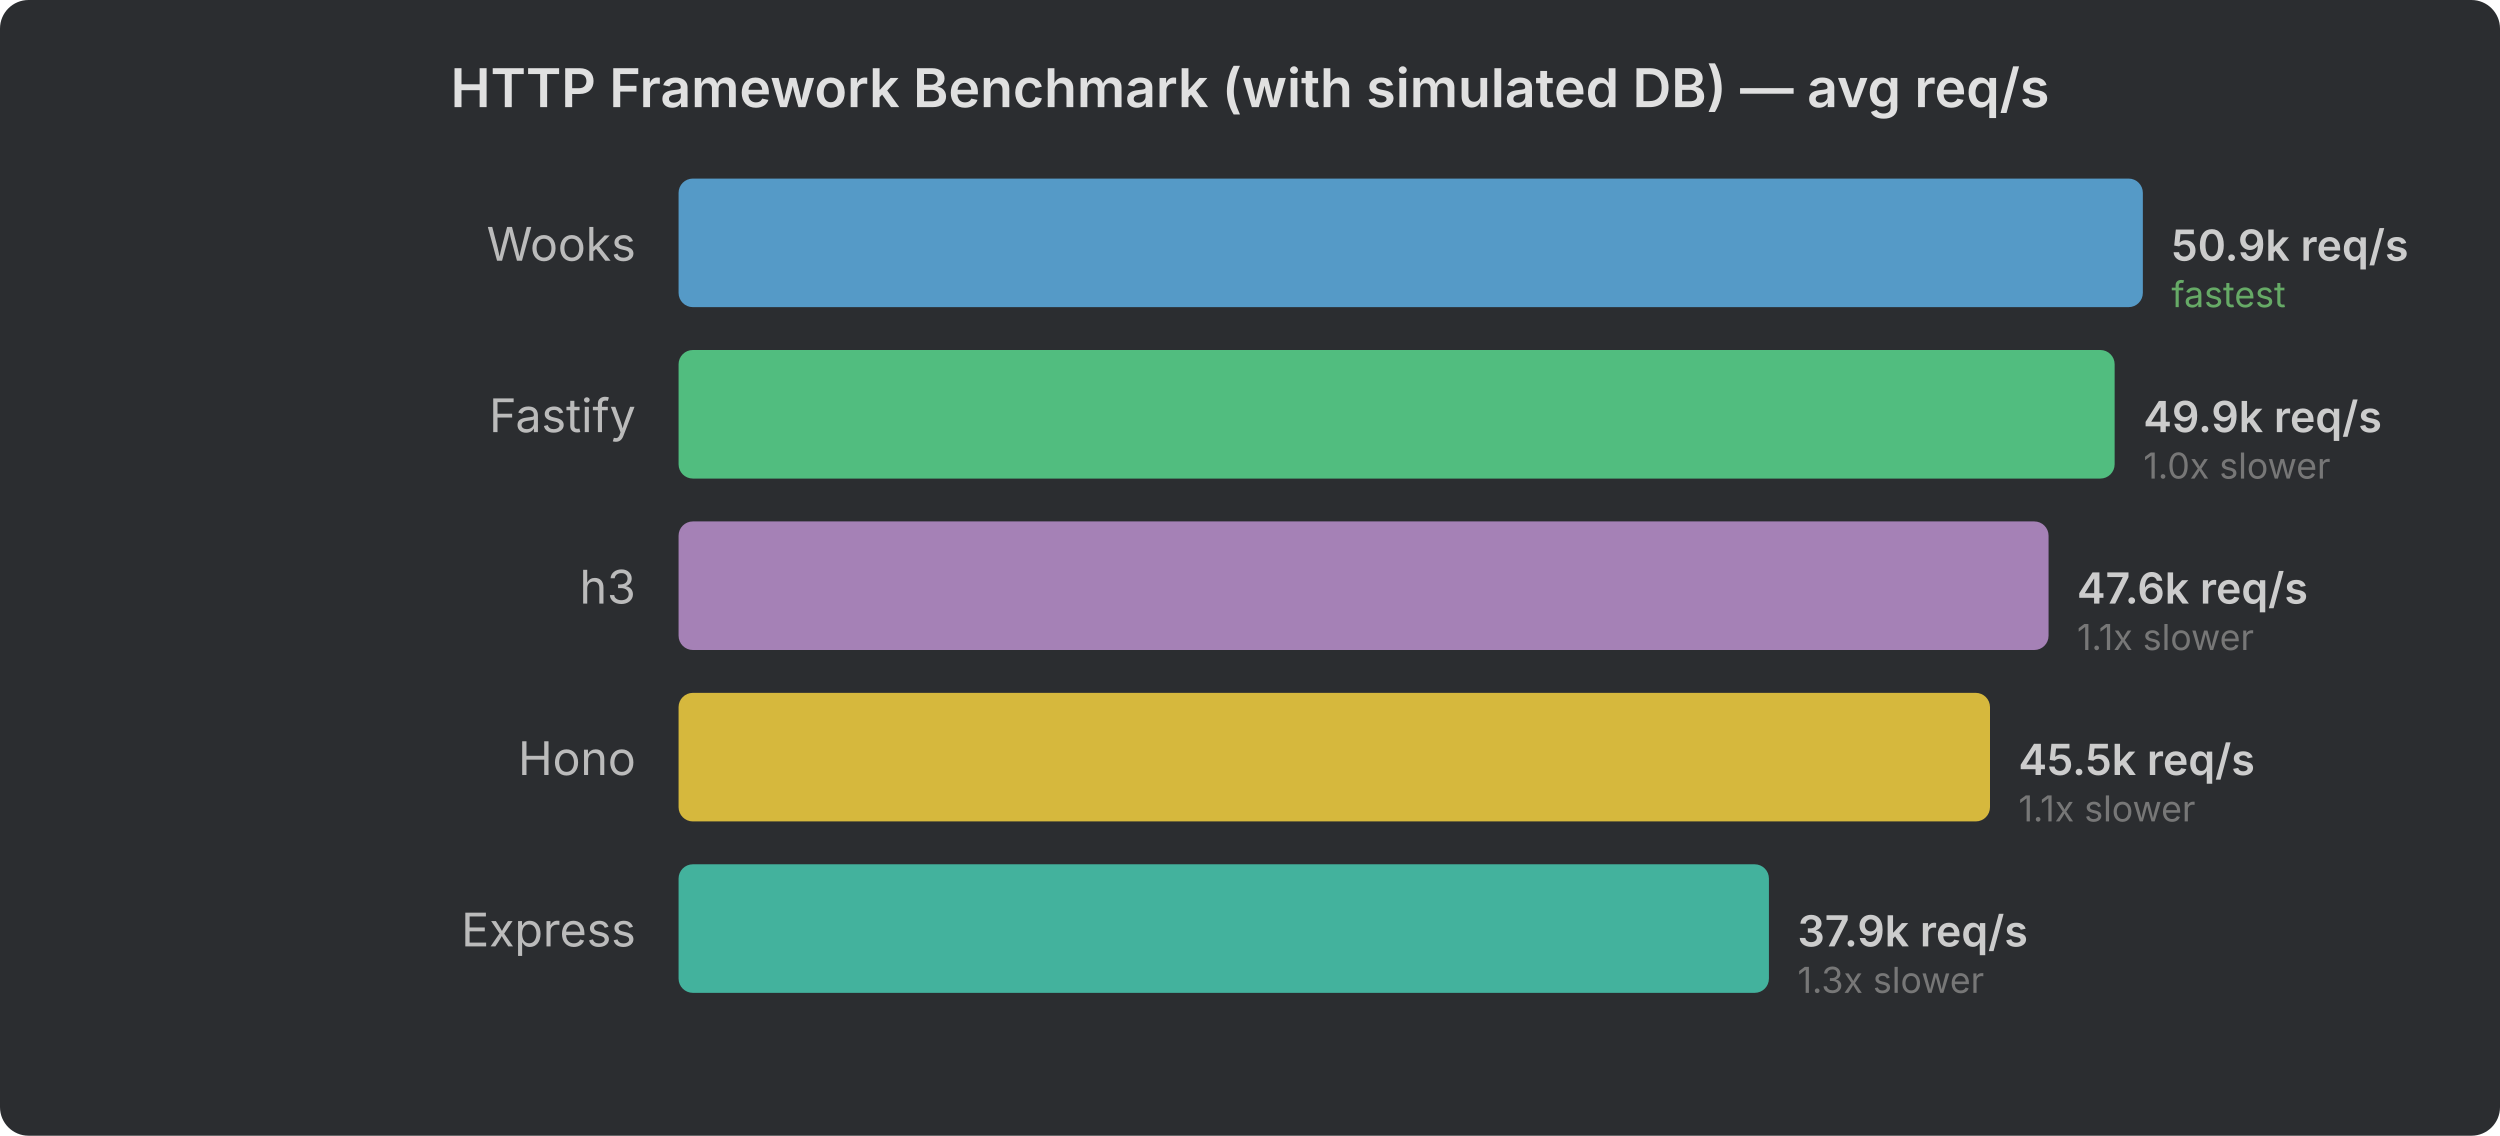
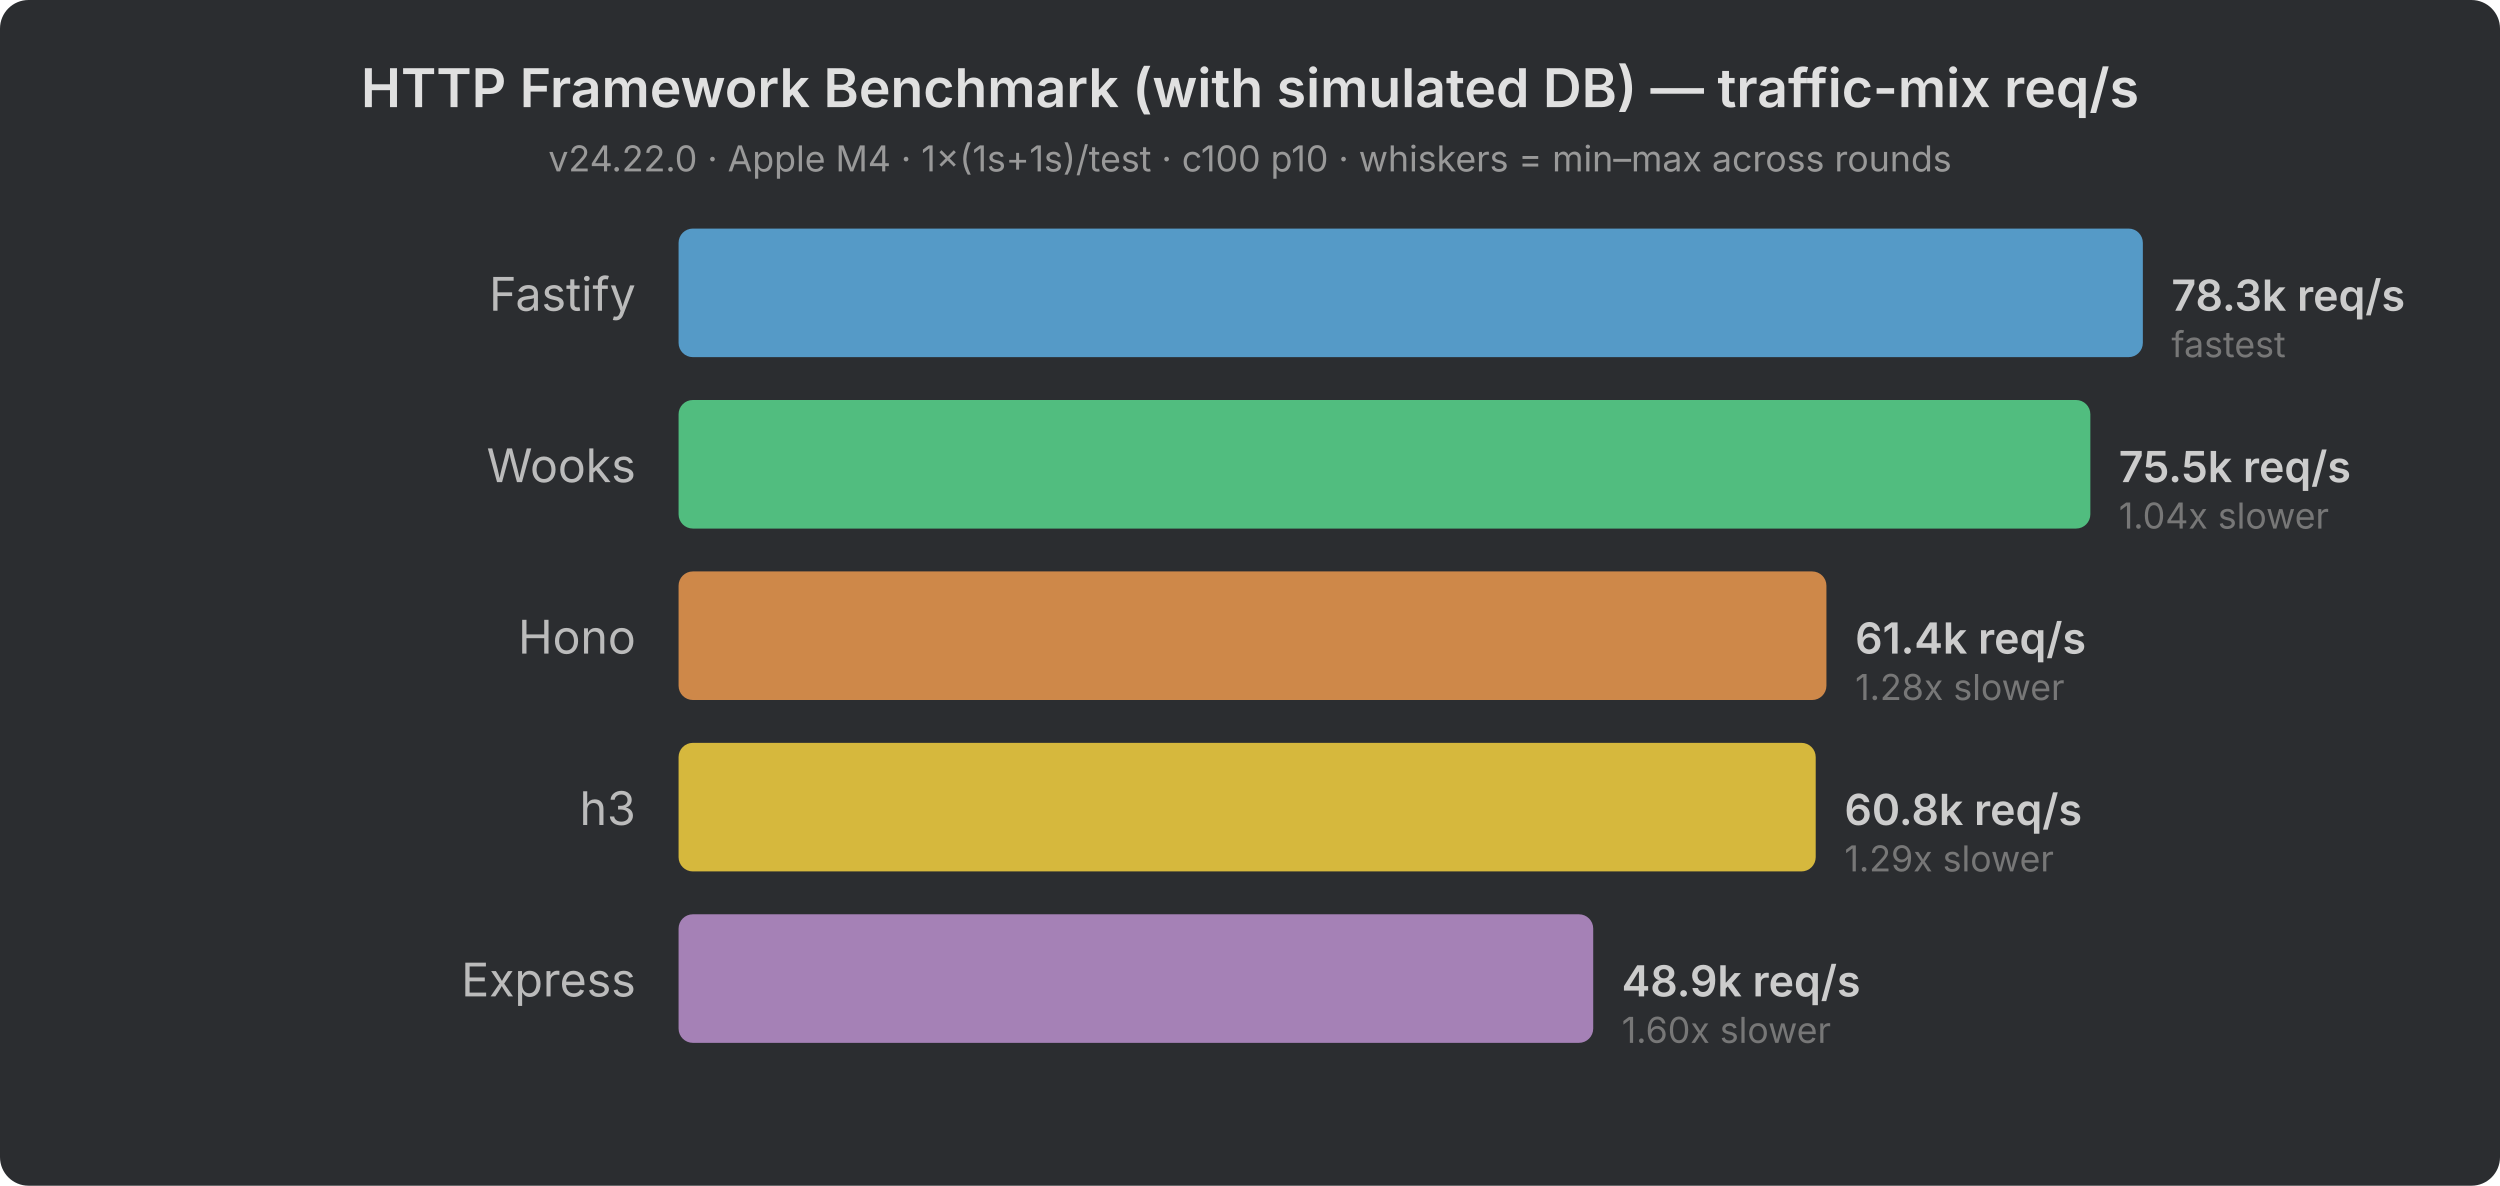
- <svg xmlns="http://www.w3.org/2000/svg" viewBox="0 0 700 318" font-family="system-ui,-apple-system,sans-serif" font-size="12">
-   <rect width="700" height="318" fill="#2b2d30" rx="8" />
-   <text x="350" y="30" text-anchor="middle" font-size="15" font-weight="600" fill="#e0e0e0">HTTP Framework Benchmark (with simulated DB) — avg req/s</text>
-   <text x="178" y="73" text-anchor="end" fill="#bbb" font-size="13" font-weight="400">Wooks</text>
-   <rect x="190" y="50" width="410.0" height="36" fill="#5dade2" rx="4" opacity="0.85" />
-   <text x="608" y="73" fill="#ccc" font-size="12" font-weight="600">50.9k req/s</text>
-   <text x="608" y="86" fill="#6a6" font-size="10">fastest</text>
-   <text x="178" y="121" text-anchor="end" fill="#bbb" font-size="13" font-weight="400">Fastify</text>
-   <rect x="190" y="98" width="402.1" height="36" fill="#58d68d" rx="4" opacity="0.85" />
-   <text x="600.139" y="121" fill="#ccc" font-size="12" font-weight="600">49.9k req/s</text>
-   <text x="600.139" y="134" fill="#777" font-size="10">1.0x slower</text>
-   <text x="178" y="169" text-anchor="end" fill="#bbb" font-size="13" font-weight="400">h3</text>
-   <rect x="190" y="146" width="383.6" height="36" fill="#bb8fce" rx="4" opacity="0.85" />
-   <text x="581.564" y="169" fill="#ccc" font-size="12" font-weight="600">47.6k req/s</text>
-   <text x="581.564" y="182" fill="#777" font-size="10">1.1x slower</text>
-   <text x="178" y="217" text-anchor="end" fill="#bbb" font-size="13" font-weight="400">Hono</text>
-   <rect x="190" y="194" width="367.2" height="36" fill="#f4d03f" rx="4" opacity="0.85" />
-   <text x="565.173" y="217" fill="#ccc" font-size="12" font-weight="600">45.5k req/s</text>
-   <text x="565.173" y="230" fill="#777" font-size="10">1.1x slower</text>
-   <text x="178" y="265" text-anchor="end" fill="#bbb" font-size="13" font-weight="400">Express</text>
-   <rect x="190" y="242" width="305.3" height="36" fill="#48c9b0" rx="4" opacity="0.85" />
-   <text x="503.303" y="265" fill="#ccc" font-size="12" font-weight="600">37.9k req/s</text>
-   <text x="503.303" y="278" fill="#777" font-size="10">1.3x slower</text>
+ <svg xmlns="http://www.w3.org/2000/svg" viewBox="0 0 700 332" font-family="system-ui,-apple-system,sans-serif" font-size="12">
+   <rect width="700" height="332" fill="#2b2d30" rx="8" />
+   <text x="350" y="30" text-anchor="middle" font-size="15" font-weight="600" fill="#e0e0e0">HTTP Framework Benchmark (with simulated DB) — traffic-mix req/s</text>
+   <text x="350" y="48" text-anchor="middle" font-size="10" fill="#999">v24.22.0 · Apple M4 · 1×(1s+1s)/test · c100 p10 · whiskers = min–max across rounds</text>
+   <text x="178" y="87" text-anchor="end" fill="#bbb" font-size="13">Fastify</text>
+   <rect x="190" y="64" width="410.0" height="36" fill="#5dade2" rx="4" opacity="0.85" />
+   <text x="608" y="87" fill="#ccc" font-size="12" font-weight="600">78.3k req/s</text>
+   <text x="608" y="100" fill="#777" font-size="10">fastest</text>
+   <text x="178" y="135" text-anchor="end" fill="#bbb" font-size="13">Wooks</text>
+   <rect x="190" y="112" width="395.3" height="36" fill="#58d68d" rx="4" opacity="0.85" />
+   <text x="593.262" y="135" fill="#ccc" font-size="12" font-weight="600">75.5k req/s</text>
+   <text x="593.262" y="148" fill="#777" font-size="10">1.04x slower</text>
+   <text x="178" y="183" text-anchor="end" fill="#bbb" font-size="13">Hono</text>
+   <rect x="190" y="160" width="321.4" height="36" fill="#eb984e" rx="4" opacity="0.85" />
+   <text x="519.44" y="183" fill="#ccc" font-size="12" font-weight="600">61.4k req/s</text>
+   <text x="519.44" y="196" fill="#777" font-size="10">1.28x slower</text>
+   <text x="178" y="231" text-anchor="end" fill="#bbb" font-size="13">h3</text>
+   <rect x="190" y="208" width="318.4" height="36" fill="#f4d03f" rx="4" opacity="0.85" />
+   <text x="516.442" y="231" fill="#ccc" font-size="12" font-weight="600">60.8k req/s</text>
+   <text x="516.442" y="244" fill="#777" font-size="10">1.29x slower</text>
+   <text x="178" y="279" text-anchor="end" fill="#bbb" font-size="13">Express</text>
+   <rect x="190" y="256" width="256.1" height="36" fill="#bb8fce" rx="4" opacity="0.85" />
+   <text x="454.08" y="279" fill="#ccc" font-size="12" font-weight="600">48.9k req/s</text>
+   <text x="454.08" y="292" fill="#777" font-size="10">1.60x slower</text>
</svg>
